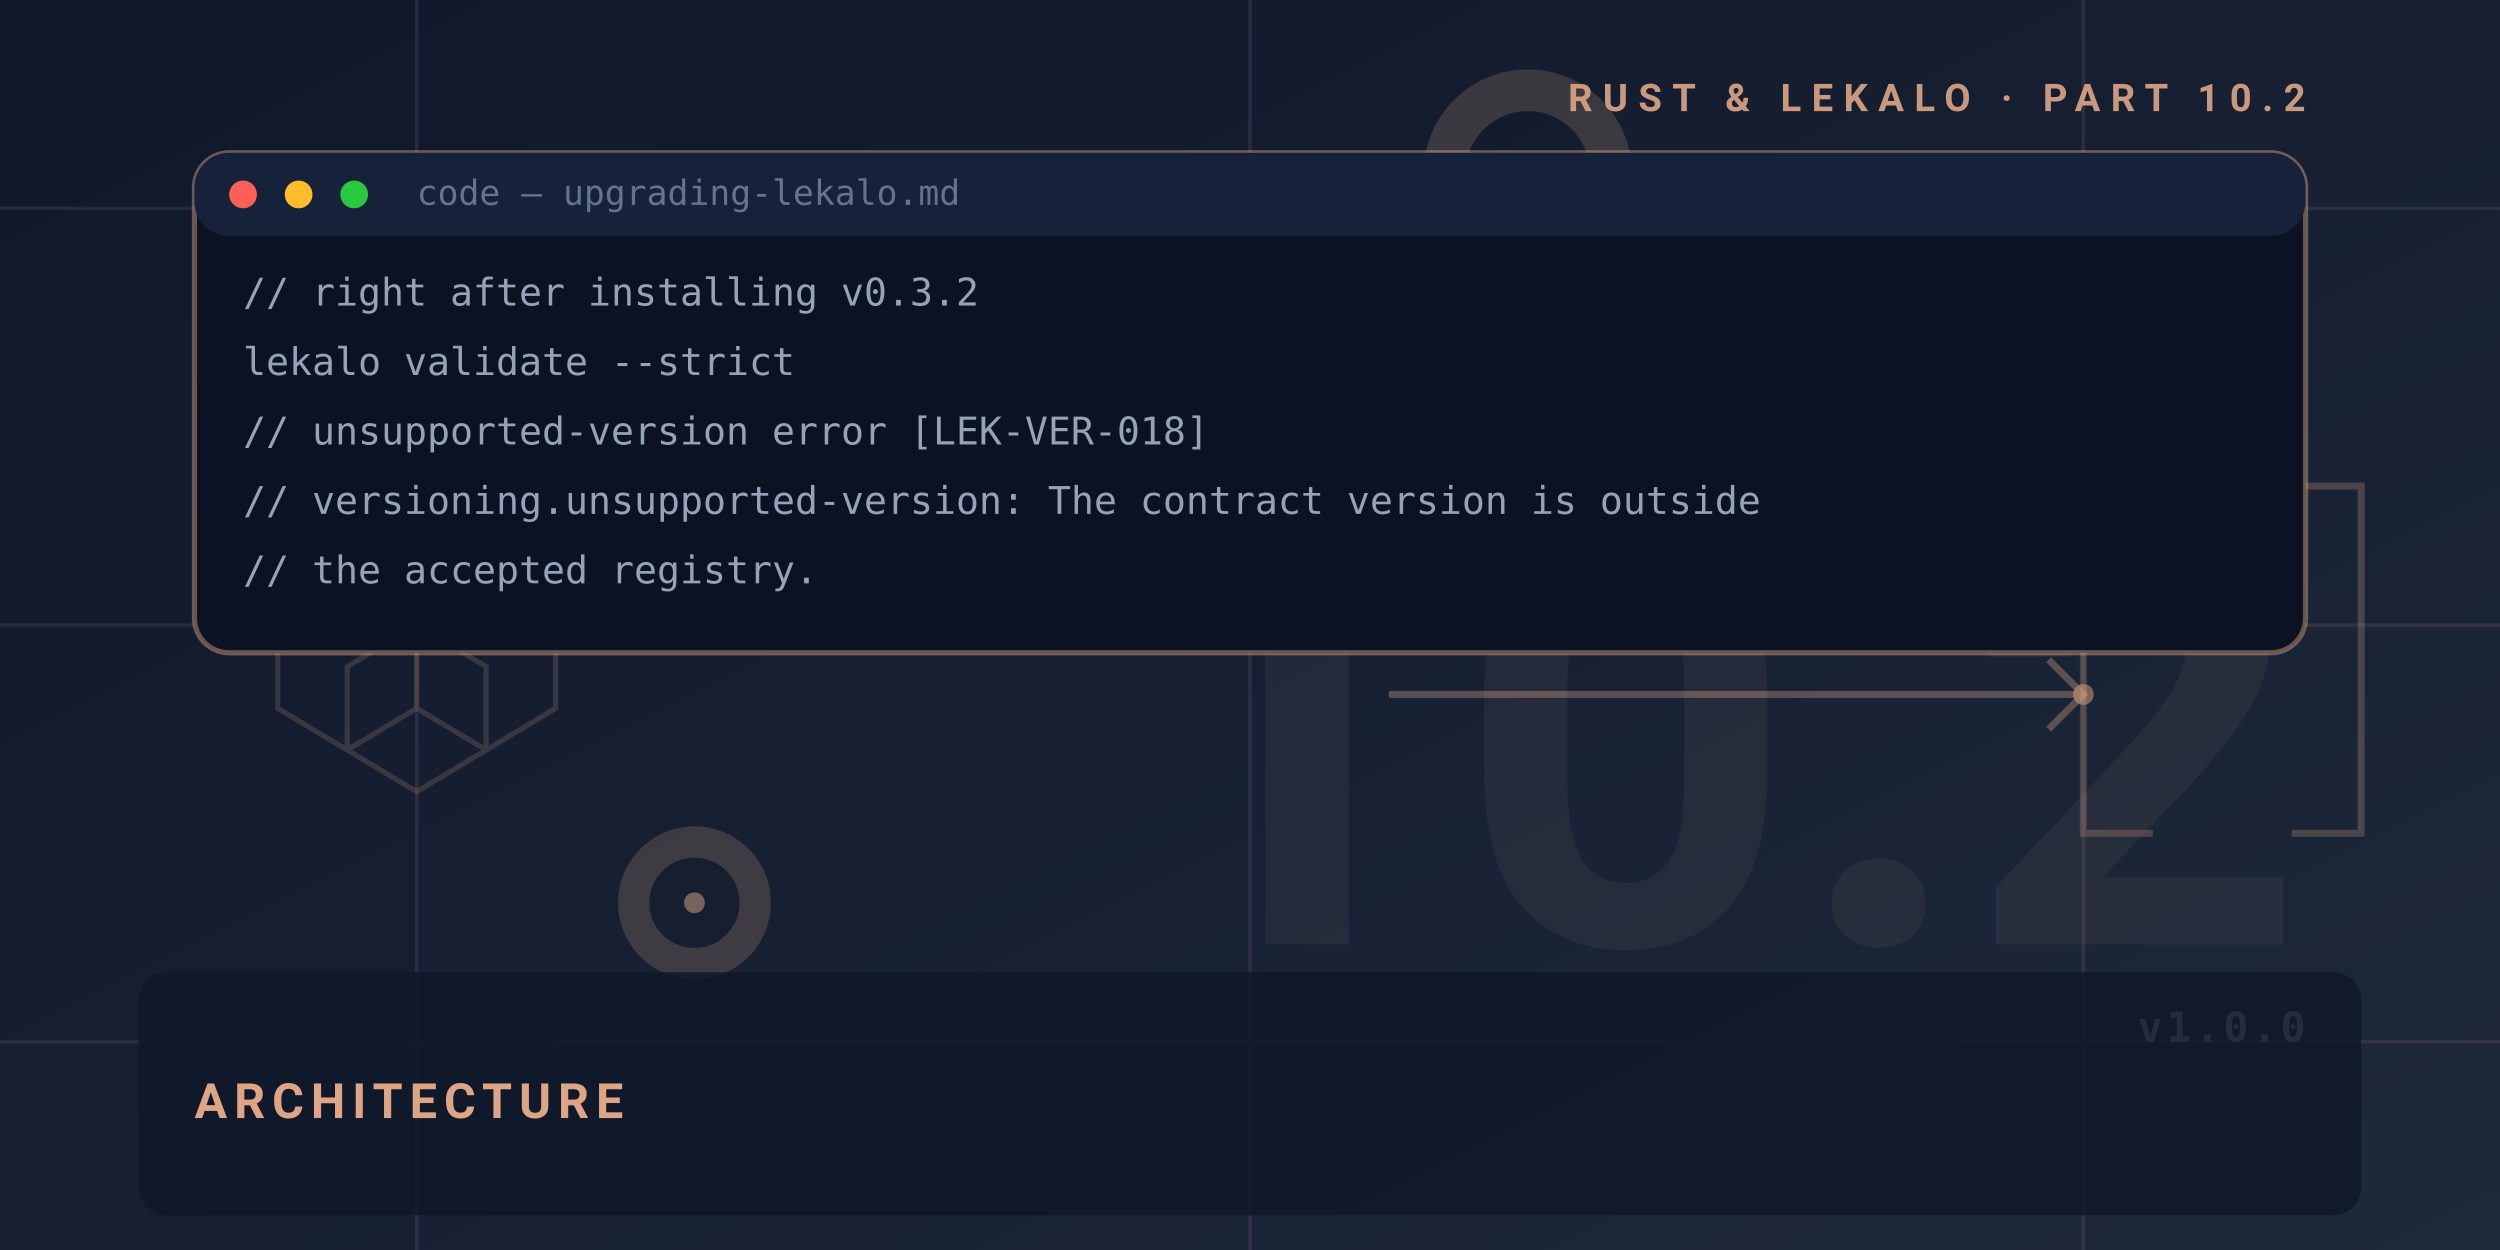
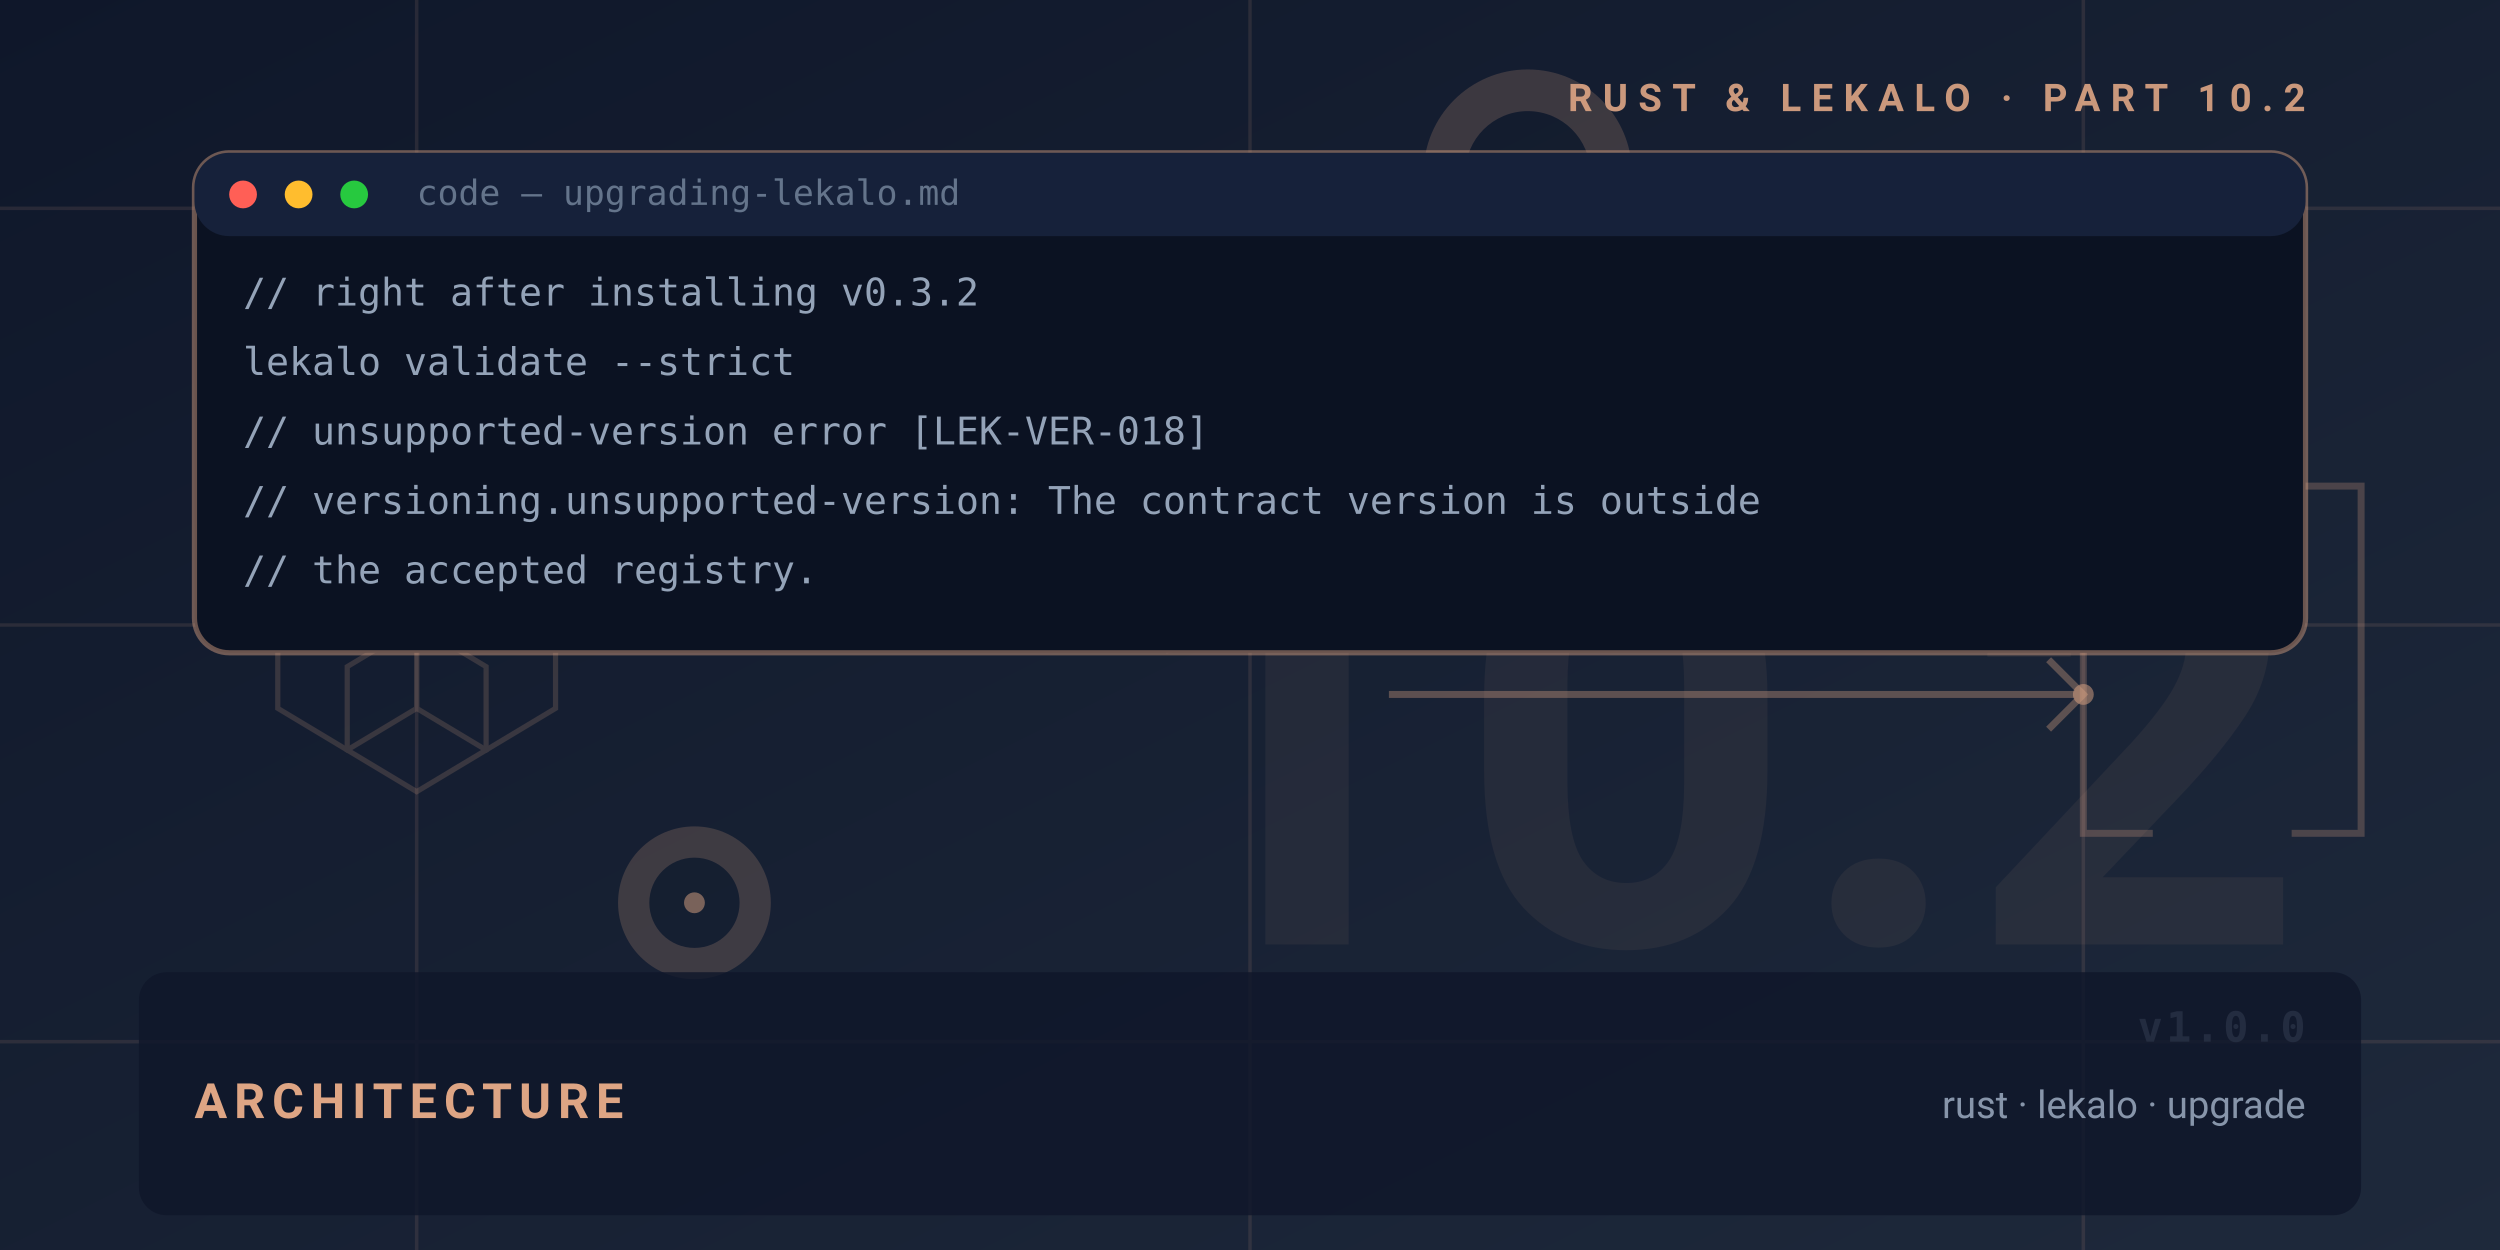
<svg xmlns="http://www.w3.org/2000/svg" viewBox="0 0 720 360" width="720" height="360">
  <defs>
    <linearGradient id="bg" x1="0%" y1="0%" x2="100%" y2="100%">
      <stop offset="0%" style="stop-color:#0f172a" />
      <stop offset="100%" style="stop-color:#1e293b" />
    </linearGradient>
  </defs>
  <rect width="720" height="360" fill="url(#bg)" />
  <g opacity="0.12" stroke="#DEA584" stroke-width="1">
    <line x1="0" y1="60" x2="720" y2="60" />
    <line x1="0" y1="180" x2="720" y2="180" />
    <line x1="0" y1="300" x2="720" y2="300" />
    <line x1="120" y1="0" x2="120" y2="360" />
    <line x1="360" y1="0" x2="360" y2="360" />
    <line x1="600" y1="0" x2="600" y2="360" />
  </g>
  <g opacity="0.18" fill="none" stroke="#DEA584" stroke-width="1.5">
    <polygon points="520,80 540,68 560,80 560,104 540,116 520,104" />
    <polygon points="560,80 580,68 600,80 600,104 580,116 560,104" />
    <polygon points="540,92 560,80 580,92 580,116 560,128 540,116" />
    <polygon points="80,180 100,168 120,180 120,204 100,216 80,204" />
    <polygon points="120,180 140,168 160,180 160,204 140,216 120,204" />
    <polygon points="100,192 120,180 140,192 140,216 120,228 100,216" />
  </g>
  <g stroke="#DEA584" stroke-width="2" fill="none" opacity="0.35">
    <path d="M180,100 L380,100" />
    <path d="M370,90 L380,100 L370,110" />
    <path d="M400,200 L600,200" />
    <path d="M590,190 L600,200 L590,210" />
  </g>
  <g fill="#DEA584" opacity="0.2">
    <circle cx="440" cy="50" r="30" />
    <circle cx="440" cy="50" r="18" fill="#0f172a" />
    <circle cx="200" cy="260" r="22" />
    <circle cx="200" cy="260" r="13" fill="#0f172a" />
  </g>
  <g fill="none" stroke="#DEA584" stroke-width="2" opacity="0.25">
    <path d="M620,140 L600,140 L600,240 L620,240" />
    <path d="M660,140 L680,140 L680,240 L660,240" />
  </g>
  <g fill="#DEA584" opacity="0.5">
    <circle cx="440" cy="50" r="3" />
    <circle cx="200" cy="260" r="3" />
    <circle cx="180" cy="100" r="3" />
    <circle cx="600" cy="200" r="3" />
  </g>
  <text x="664" y="272" text-anchor="end" font-family="Segoe UI, Roboto, sans-serif" font-size="170" font-weight="bold" fill="#DEA584" opacity="0.07">10.2</text>
  <g>
    <rect x="56" y="44" width="608" height="144" rx="10" fill="#0b1222" stroke="#DEA584" stroke-opacity="0.45" stroke-width="1.5" />
    <rect x="56" y="44" width="608" height="24" rx="10" fill="#16213a" />
    <circle cx="70" cy="56" r="4" fill="#ff5f56" />
    <circle cx="86" cy="56" r="4" fill="#ffbd2e" />
    <circle cx="102" cy="56" r="4" fill="#27c93f" />
    <text x="120" y="59" font-family="monospace" font-size="10" fill="#64748b">code — upgrading-lekalo.md</text>
    <text x="70" y="88" font-family="monospace" font-size="11" fill="#94a3b8">// right after installing v0.3.2</text>
    <text x="70" y="108" font-family="monospace" font-size="11" fill="#94a3b8">lekalo validate --strict</text>
    <text x="70" y="128" font-family="monospace" font-size="11" fill="#94a3b8">// unsupported-version error [LEK-VER-018]</text>
    <text x="70" y="148" font-family="monospace" font-size="11" fill="#94a3b8">// versioning.unsupported-version: The contract version is outside</text>
    <text x="70" y="168" font-family="monospace" font-size="11" fill="#94a3b8">// the accepted registry.</text>
  </g>
  <text x="664" y="32" text-anchor="end" font-family="Segoe UI, Roboto, sans-serif" font-size="11" font-weight="bold" letter-spacing="3" fill="#DEA584" opacity="0.9">RUST &amp; LEKALO · PART 10.2</text>
  <text x="664" y="300" text-anchor="end" font-family="monospace" font-size="12" font-weight="bold" letter-spacing="1" fill="#94a3b8" opacity="0.85">v1.0.0</text>
  <rect x="40" y="280" width="640" height="70" rx="8" fill="#0f172a" fill-opacity="0.82" />
  <text x="56" y="322" font-family="Segoe UI, Roboto, sans-serif" font-size="14" font-weight="bold" letter-spacing="2" fill="#DEA584">ARCHITECTURE</text>
+   <text x="664" y="322" text-anchor="end" font-family="Segoe UI, Roboto, sans-serif" font-size="11" fill="#94a3b8" opacity="0.9">rust · lekalo · upgrade</text>
</svg>
